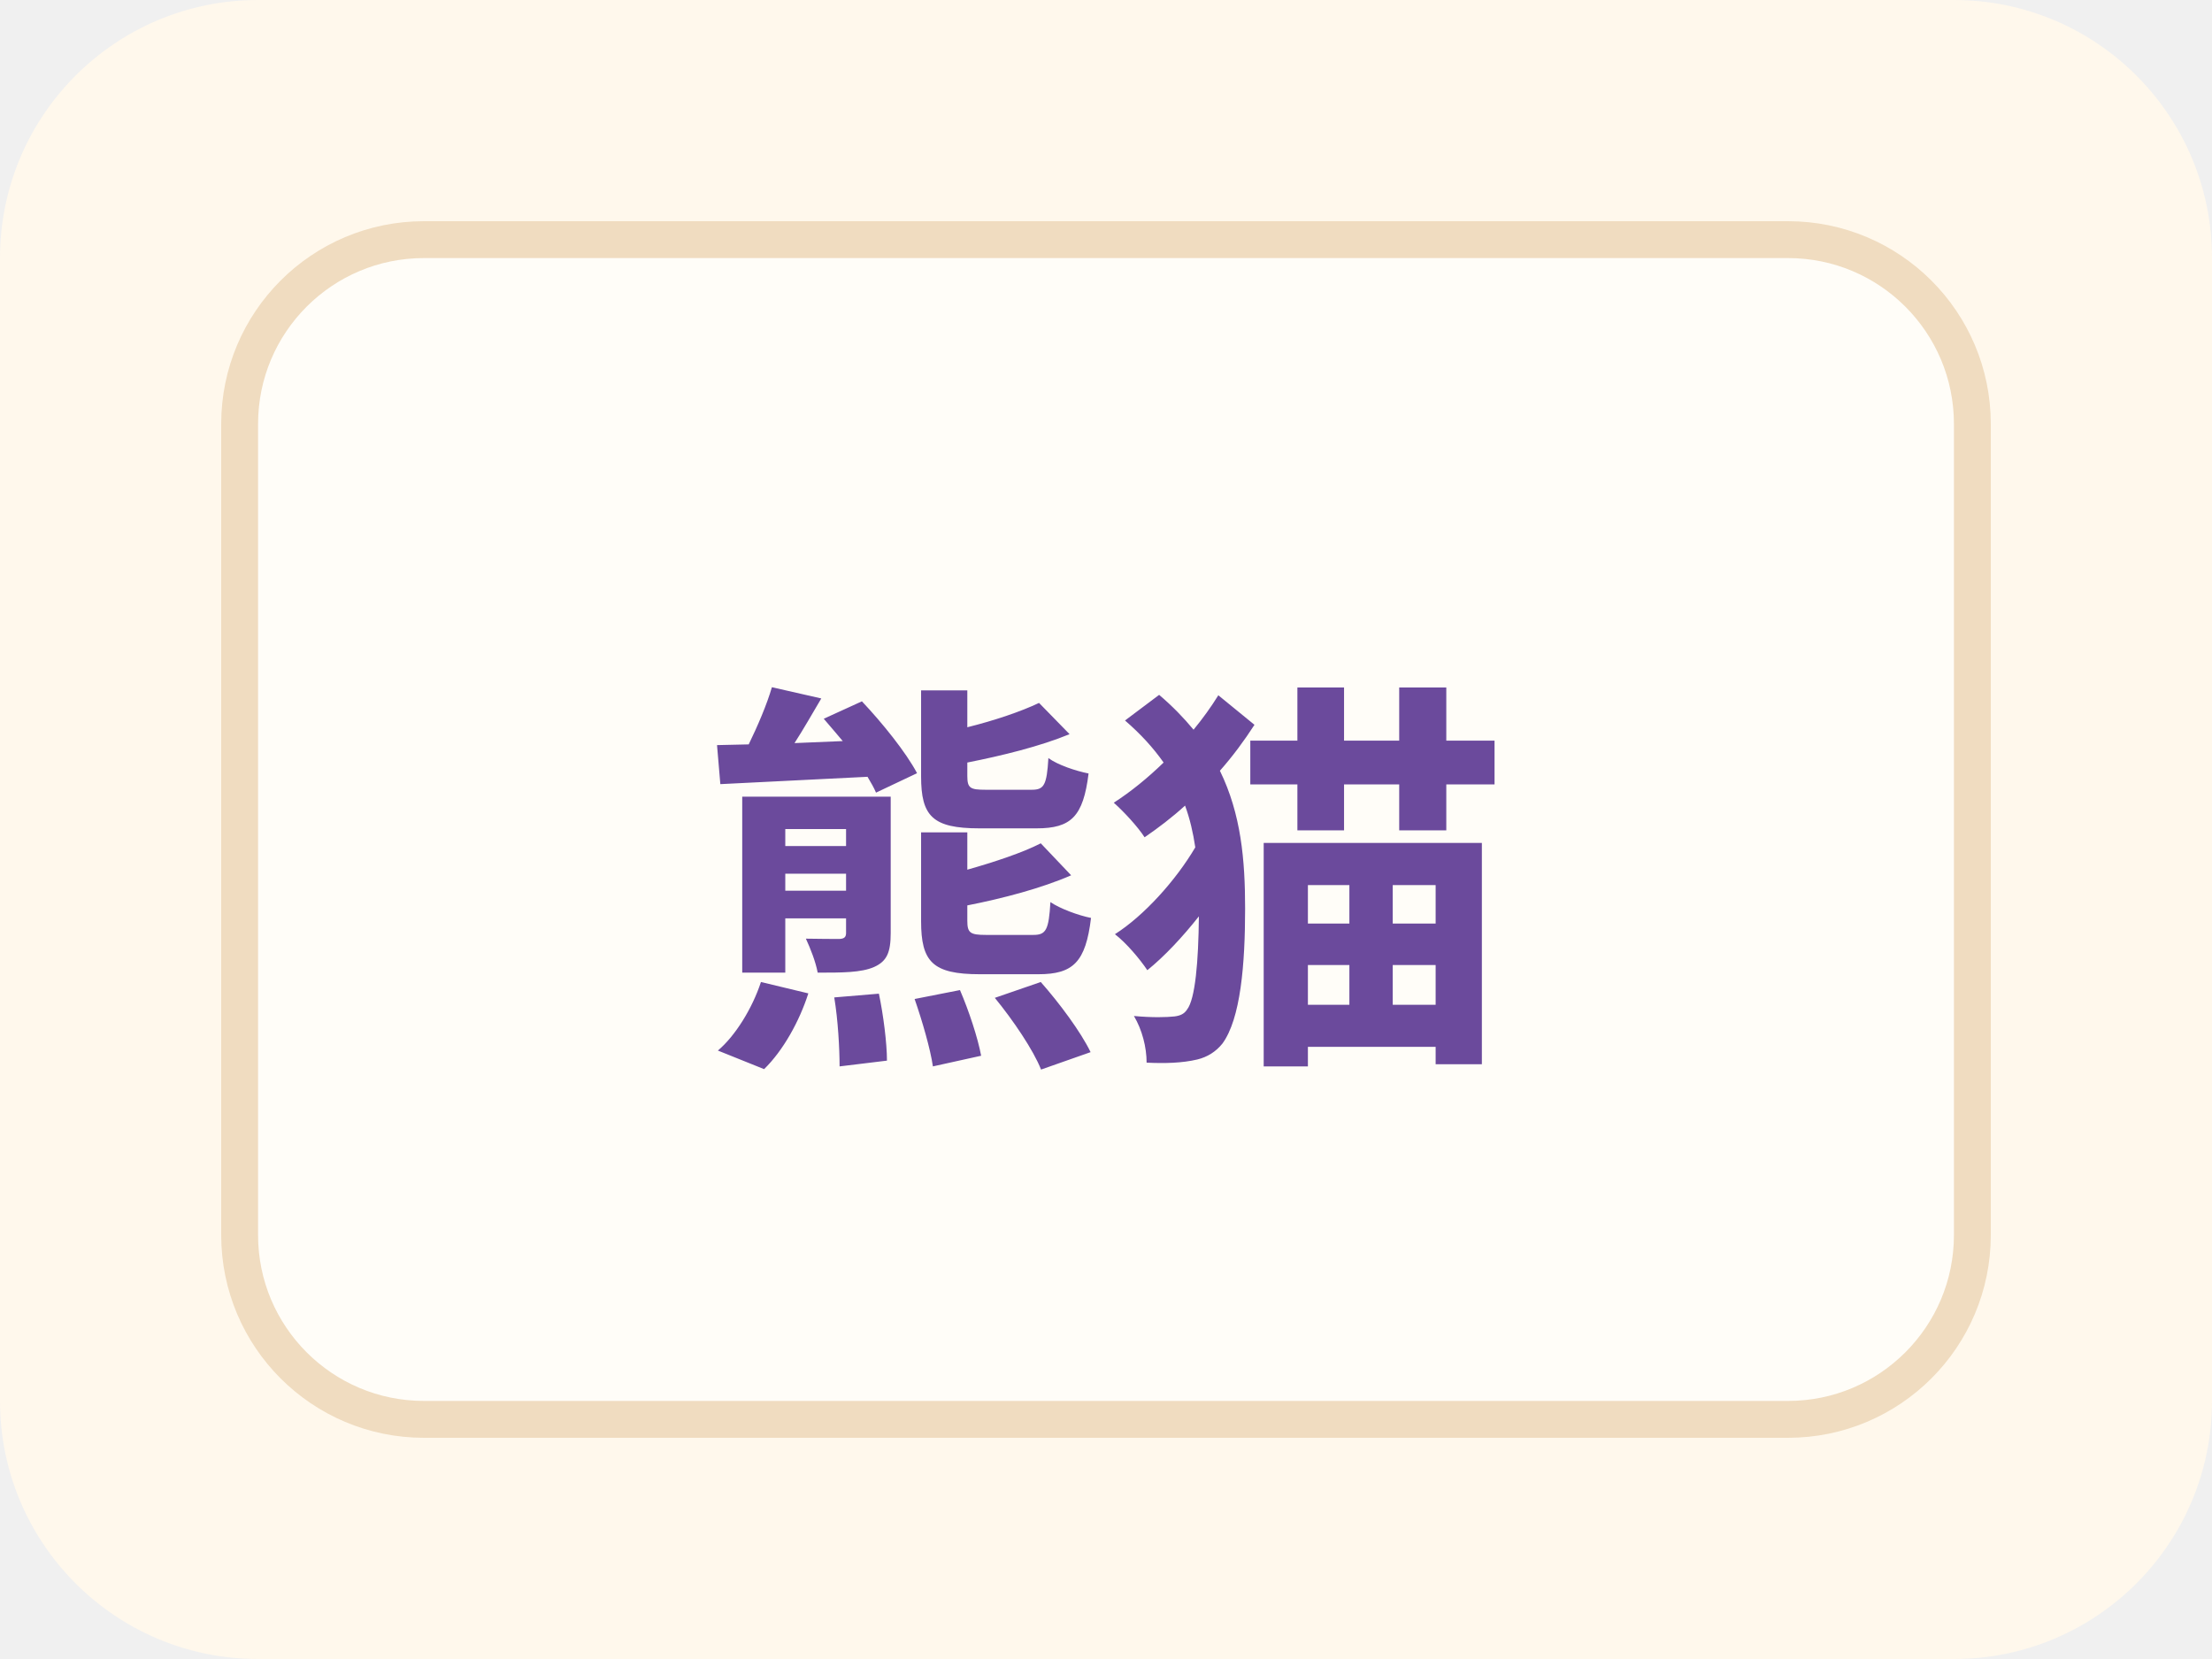
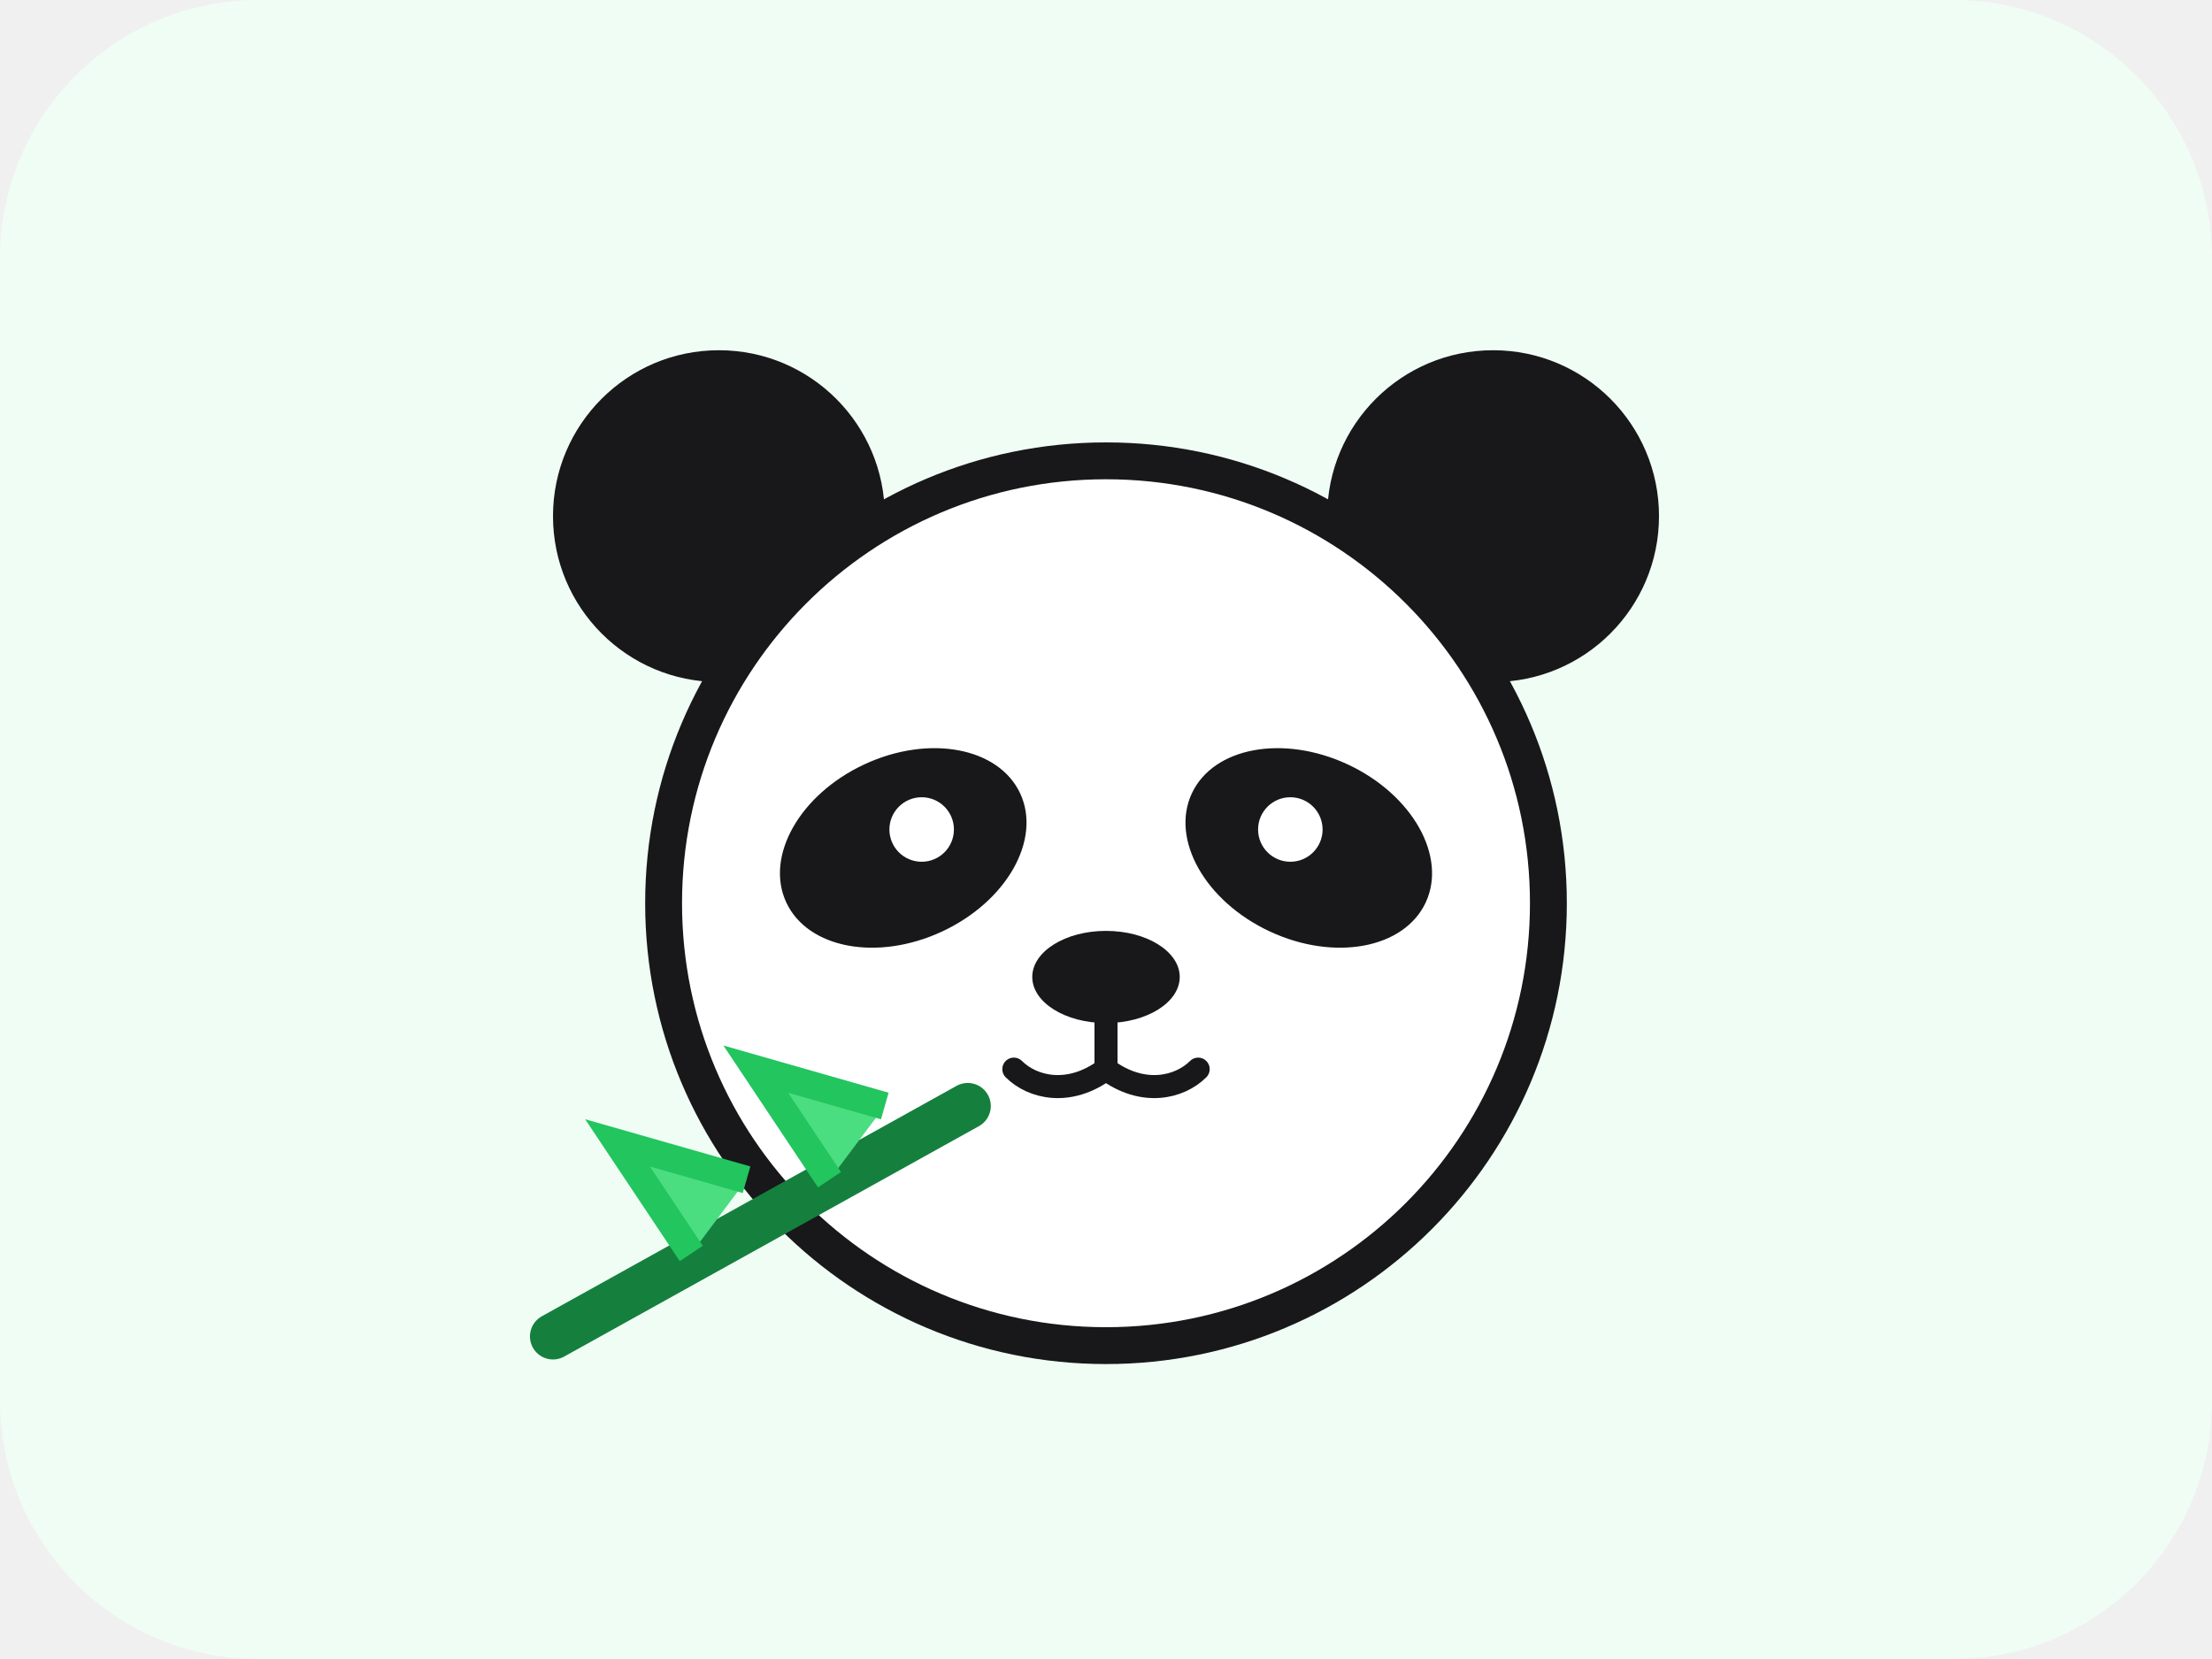
- <svg xmlns="http://www.w3.org/2000/svg" viewBox="0 0 240 180" role="img" aria-label="熊猫">
-   <rect width="240" height="180" rx="28" fill="#fff8ec" />
-   <rect x="26" y="26" width="188" height="128" rx="20" fill="#fffdf8" stroke="#f0dcc0" stroke-width="4" />
-   <text x="120" y="112" text-anchor="middle" font-family="KaiTi, STKaiti, 'Songti SC', serif" font-size="44" font-weight="700" fill="#6b4a9c">熊猫</text>
+ <svg xmlns="http://www.w3.org/2000/svg" viewBox="0 0 240 180">
+   <rect width="240" height="180" rx="28" fill="#f0fdf4" />
+   <circle cx="78" cy="56" r="18" fill="#18181b" />
+   <circle cx="162" cy="56" r="18" fill="#18181b" />
+   <circle cx="120" cy="98" r="48" fill="#ffffff" stroke="#18181b" stroke-width="4" />
+   <ellipse cx="98" cy="92" rx="14" ry="10" transform="rotate(-25 98 92)" fill="#18181b" />
+   <circle cx="100" cy="90" r="3.5" fill="#ffffff" />
+   <ellipse cx="142" cy="92" rx="14" ry="10" transform="rotate(25 142 92)" fill="#18181b" />
+   <circle cx="140" cy="90" r="3.5" fill="#ffffff" />
+   <ellipse cx="120" cy="106" rx="8" ry="5" fill="#18181b" />
+   <path d="M120 111v5m0 0c-4 3-8 2-10 0m10 0c4 3 8 2 10 0" stroke="#18181b" stroke-width="2.5" stroke-linecap="round" fill="none" />
+   <line x1="60" y1="145" x2="105" y2="120" stroke="#15803d" stroke-width="5" stroke-linecap="round" />
+   <path d="M90 128l-8-12 14 4M75 136l-8-12 14 4" stroke="#22c55e" stroke-width="3" fill="#4ade80" />
</svg>
